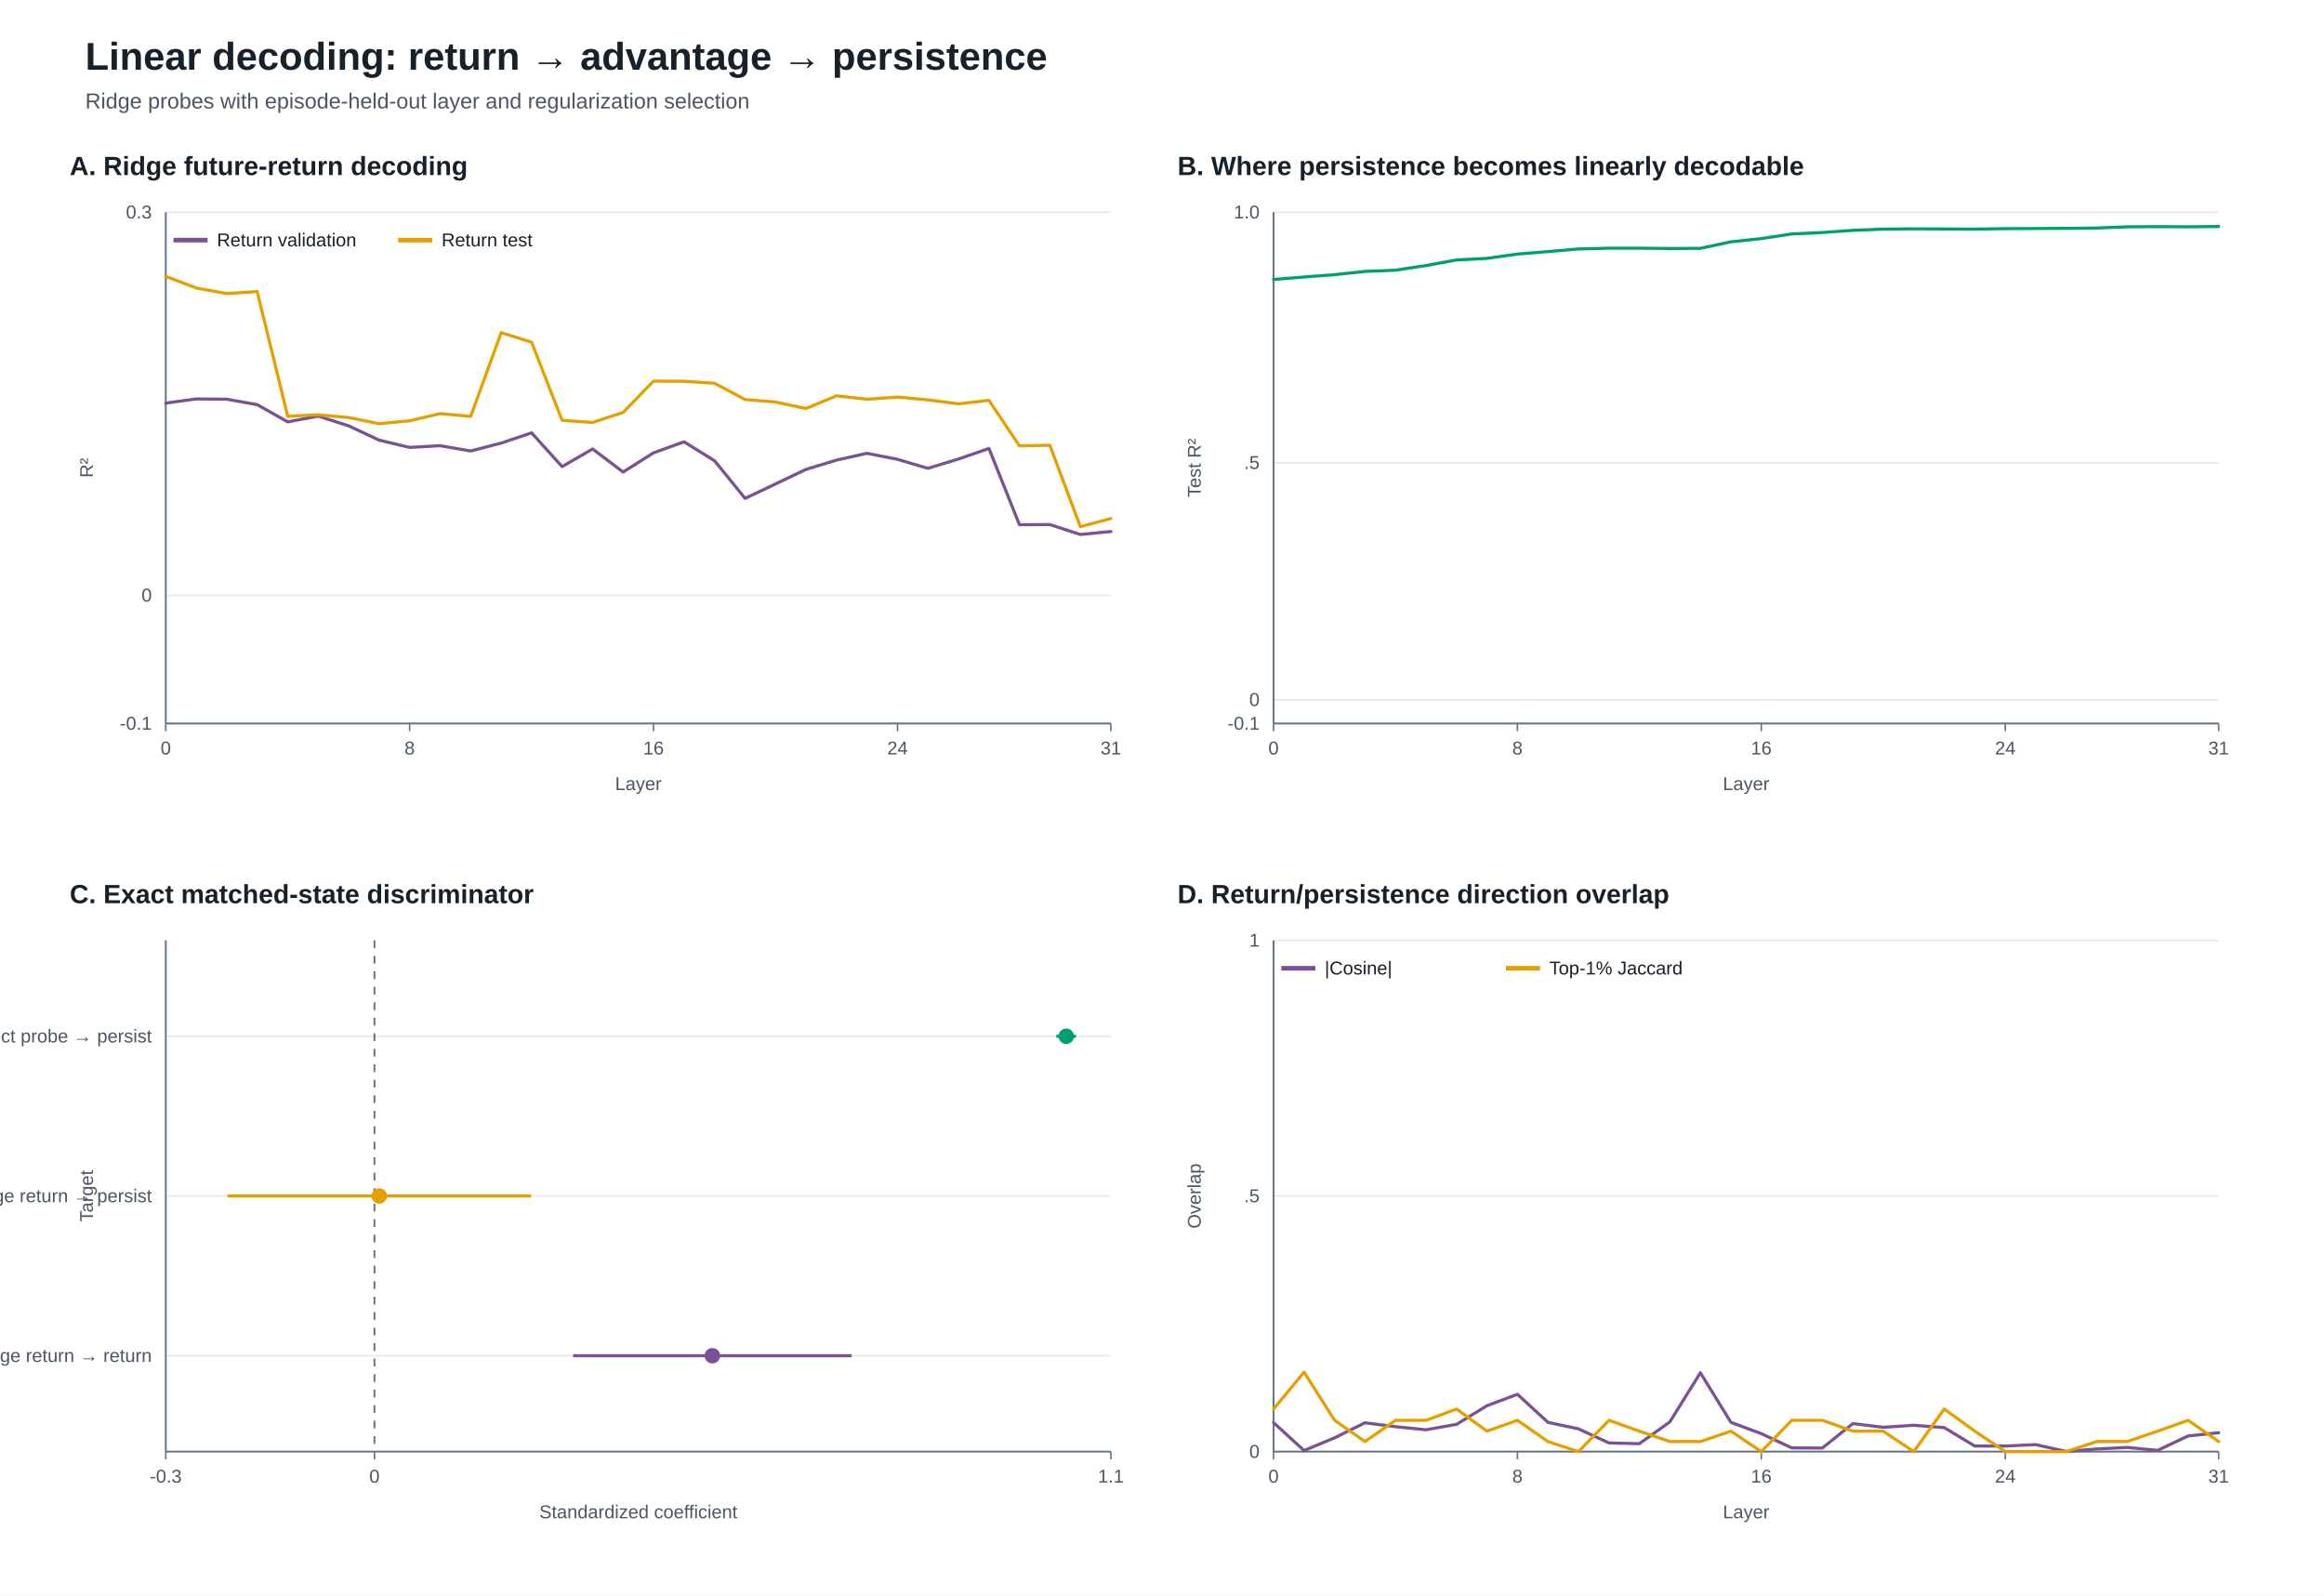
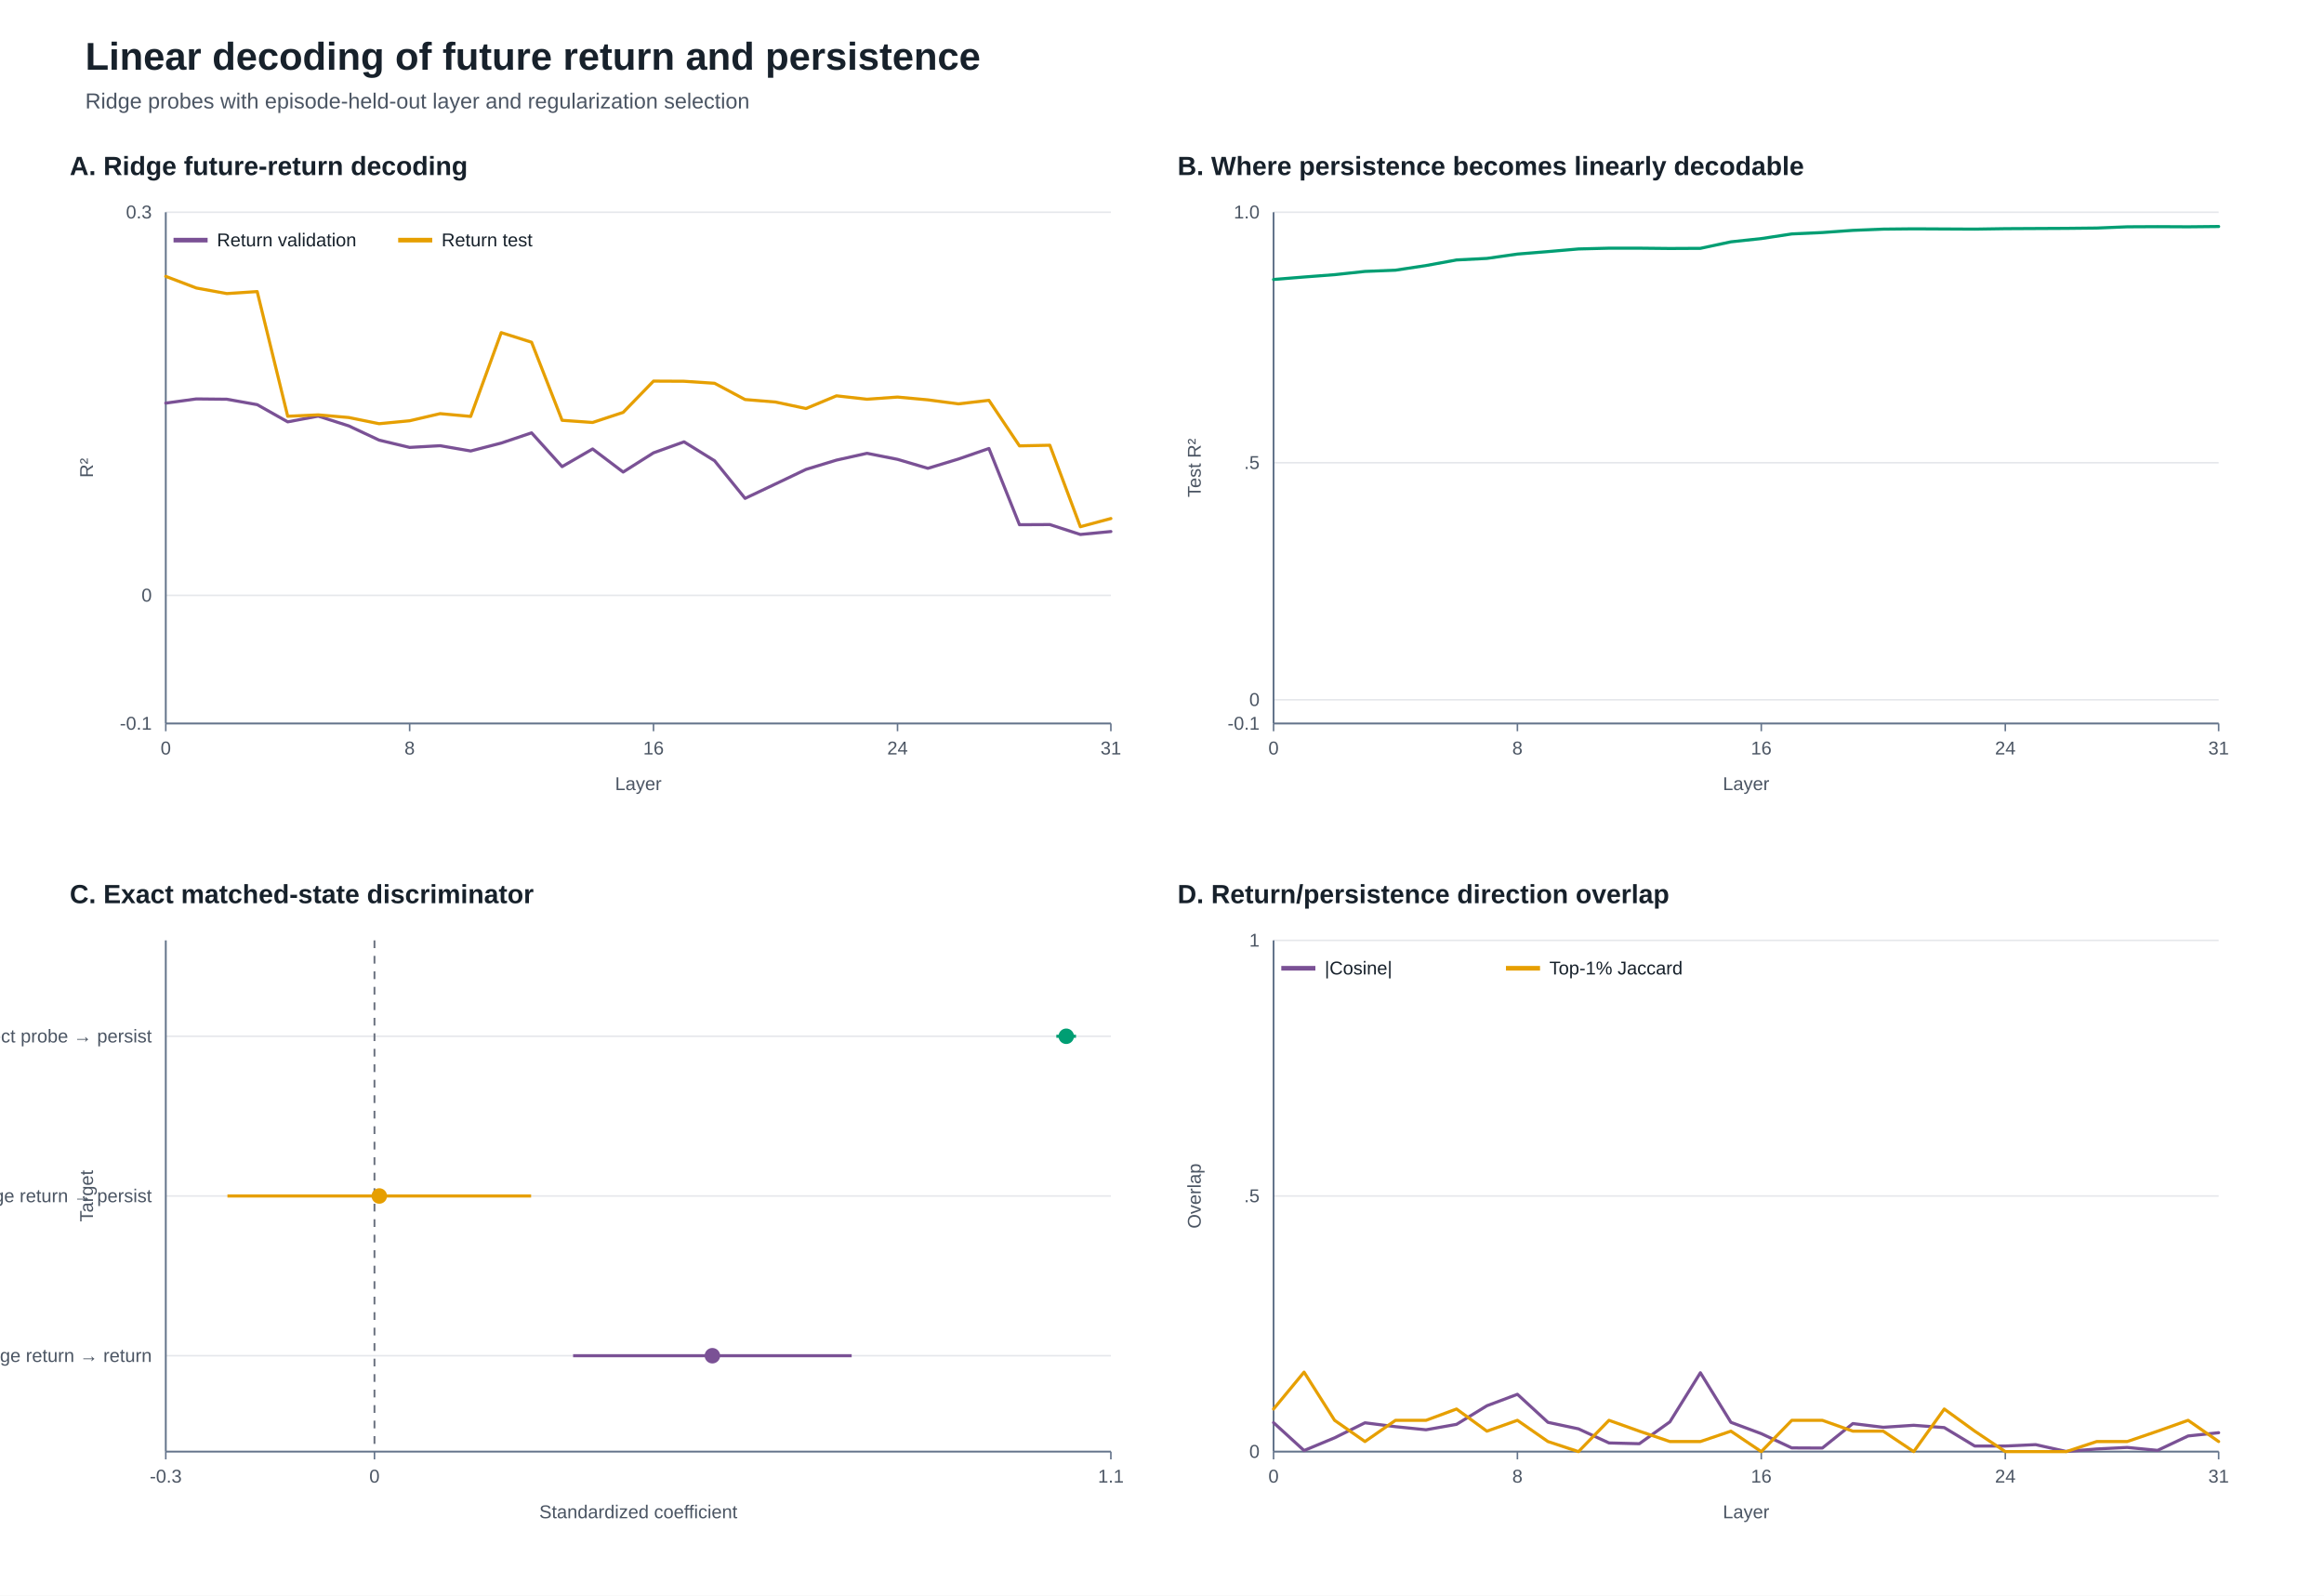
<svg xmlns="http://www.w3.org/2000/svg" width="1500" height="1030" viewBox="0 0 1500 1030">
  <rect width="100%" height="100%" fill="#FFFFFF" />
  <style>text{font-family:Arial,Helvetica,sans-serif;fill:#17212B}.title{font-size:25px;font-weight:700}.subtitle{font-size:14px;fill:#4B5563}.panel{font-size:17px;font-weight:700}.axis{font-size:12px;fill:#4B5563}.legend{font-size:12px}.note{font-size:11px;fill:#6B7280}</style>
-   <text x="55.0" y="45.0" class="title" text-anchor="start">Linear decoding: return → advantage → persistence</text>
+   <text x="55.0" y="45.0" class="title" text-anchor="start">Linear decoding of future return and persistence</text>
  <text x="55.0" y="70.0" class="subtitle" text-anchor="start">Ridge probes with episode-held-out layer and regularization selection</text>
  <text x="45.0" y="113.0" class="panel" text-anchor="start">A. Ridge future-return decoding</text>
  <line x1="107.0" y1="467.0" x2="717.0" y2="467.0" stroke="#E5E7EB" stroke-width="1" />
  <text x="98.0" y="471.0" class="axis" text-anchor="end">-0.1</text>
  <line x1="107.0" y1="384.3" x2="717.0" y2="384.3" stroke="#E5E7EB" stroke-width="1" />
  <text x="98.0" y="388.3" class="axis" text-anchor="end">0</text>
  <line x1="107.0" y1="137.0" x2="717.0" y2="137.0" stroke="#E5E7EB" stroke-width="1" />
  <text x="98.0" y="141.0" class="axis" text-anchor="end">0.3</text>
  <line x1="107.0" y1="467.0" x2="107.0" y2="472.0" stroke="#64748B" stroke-width="1" />
  <text x="107.0" y="487.0" class="axis" text-anchor="middle">0</text>
  <line x1="264.4" y1="467.0" x2="264.4" y2="472.0" stroke="#64748B" stroke-width="1" />
  <text x="264.4" y="487.0" class="axis" text-anchor="middle">8</text>
  <line x1="421.8" y1="467.0" x2="421.8" y2="472.0" stroke="#64748B" stroke-width="1" />
  <text x="421.8" y="487.0" class="axis" text-anchor="middle">16</text>
  <line x1="579.3" y1="467.0" x2="579.3" y2="472.0" stroke="#64748B" stroke-width="1" />
  <text x="579.3" y="487.0" class="axis" text-anchor="middle">24</text>
  <line x1="717.0" y1="467.0" x2="717.0" y2="472.0" stroke="#64748B" stroke-width="1" />
  <text x="717.0" y="487.0" class="axis" text-anchor="middle">31</text>
  <line x1="107.0" y1="137.0" x2="107.0" y2="467.0" stroke="#64748B" stroke-width="1.2" />
  <line x1="107.0" y1="467.0" x2="717.0" y2="467.0" stroke="#64748B" stroke-width="1.2" />
  <text x="412.0" y="510.0" class="axis" text-anchor="middle">Layer</text>
  <text x="60.0" y="302.0" class="axis" text-anchor="middle" transform="rotate(-90 60 302.0)">R²</text>
  <polyline points="107.0,260.2 126.7,257.5 146.4,257.7 166.0,261.2 185.7,272.3 205.4,268.6 225.1,274.9 244.7,284.1 264.4,288.8 284.1,287.7 303.8,291.1 323.5,286.0 343.1,279.4 362.8,301.2 382.5,289.8 402.2,304.7 421.8,292.3 441.5,285.2 461.2,297.4 480.9,321.7 500.5,312.4 520.2,303.0 539.9,297.0 559.6,292.6 579.3,296.5 598.9,302.3 618.6,296.3 638.3,289.5 658.0,338.7 677.6,338.6 697.3,345.0 717.0,343.1" fill="none" stroke="#7A5195" stroke-width="2" stroke-linejoin="round" stroke-linecap="round" />
  <polyline points="107.0,178.4 126.7,185.9 146.4,189.5 166.0,188.2 185.7,268.7 205.4,267.8 225.1,269.5 244.7,273.5 264.4,271.6 284.1,267.0 303.8,268.8 323.5,214.7 343.1,220.9 362.8,271.3 382.5,272.7 402.2,266.2 421.8,246.0 441.5,246.1 461.2,247.4 480.9,257.9 500.5,259.5 520.2,263.7 539.9,255.5 559.6,257.7 579.3,256.3 598.9,258.1 618.6,260.7 638.3,258.4 658.0,287.8 677.6,287.4 697.3,340.0 717.0,334.7" fill="none" stroke="#E69F00" stroke-width="2" stroke-linejoin="round" stroke-linecap="round" />
  <line x1="112.0" y1="155.0" x2="134.0" y2="155.0" stroke="#7A5195" stroke-width="3" />
  <text x="140.0" y="159.0" class="legend" text-anchor="start">Return validation</text>
  <line x1="257.0" y1="155.0" x2="279.0" y2="155.0" stroke="#E69F00" stroke-width="3" />
  <text x="285.0" y="159.0" class="legend" text-anchor="start">Return test</text>
  <text x="760.0" y="113.0" class="panel" text-anchor="start">B. Where persistence becomes linearly decodable</text>
  <line x1="822.0" y1="467.0" x2="1432.0" y2="467.0" stroke="#E5E7EB" stroke-width="1" />
  <text x="813.0" y="471.0" class="axis" text-anchor="end">-0.1</text>
  <line x1="822.0" y1="451.7" x2="1432.0" y2="451.7" stroke="#E5E7EB" stroke-width="1" />
  <text x="813.0" y="455.7" class="axis" text-anchor="end">0</text>
  <line x1="822.0" y1="298.7" x2="1432.0" y2="298.7" stroke="#E5E7EB" stroke-width="1" />
  <text x="813.0" y="302.7" class="axis" text-anchor="end">.5</text>
  <line x1="822.0" y1="137.0" x2="1432.0" y2="137.0" stroke="#E5E7EB" stroke-width="1" />
  <text x="813.0" y="141.0" class="axis" text-anchor="end">1.0</text>
  <line x1="822.0" y1="467.0" x2="822.0" y2="472.0" stroke="#64748B" stroke-width="1" />
  <text x="822.0" y="487.0" class="axis" text-anchor="middle">0</text>
  <line x1="979.4" y1="467.0" x2="979.4" y2="472.0" stroke="#64748B" stroke-width="1" />
  <text x="979.4" y="487.0" class="axis" text-anchor="middle">8</text>
  <line x1="1136.8" y1="467.0" x2="1136.8" y2="472.0" stroke="#64748B" stroke-width="1" />
  <text x="1136.8" y="487.0" class="axis" text-anchor="middle">16</text>
  <line x1="1294.3" y1="467.0" x2="1294.3" y2="472.0" stroke="#64748B" stroke-width="1" />
  <text x="1294.3" y="487.0" class="axis" text-anchor="middle">24</text>
  <line x1="1432.0" y1="467.0" x2="1432.0" y2="472.0" stroke="#64748B" stroke-width="1" />
  <text x="1432.0" y="487.0" class="axis" text-anchor="middle">31</text>
  <line x1="822.0" y1="137.0" x2="822.0" y2="467.0" stroke="#64748B" stroke-width="1.2" />
  <line x1="822.0" y1="467.0" x2="1432.0" y2="467.0" stroke="#64748B" stroke-width="1.2" />
  <text x="1127.0" y="510.0" class="axis" text-anchor="middle">Layer</text>
  <text x="775.0" y="302.0" class="axis" text-anchor="middle" transform="rotate(-90 775 302.0)">Test R²</text>
  <polyline points="822.0,180.4 841.7,178.8 861.4,177.3 881.0,175.2 900.7,174.4 920.4,171.4 940.1,167.8 959.7,166.8 979.4,164.0 999.1,162.4 1018.8,160.7 1038.5,160.2 1058.1,160.2 1077.8,160.4 1097.5,160.3 1117.2,156.1 1136.8,154.0 1156.5,151.0 1176.2,150.1 1195.9,148.7 1215.5,147.9 1235.2,147.7 1254.9,147.8 1274.6,147.9 1294.3,147.6 1313.9,147.5 1333.6,147.4 1353.3,147.2 1373.0,146.4 1392.6,146.3 1412.3,146.4 1432.0,146.2" fill="none" stroke="#009E73" stroke-width="2" stroke-linejoin="round" stroke-linecap="round" />
  <text x="45.0" y="583.0" class="panel" text-anchor="start">C. Exact matched-state discriminator</text>
  <line x1="107.0" y1="875.1" x2="717.0" y2="875.1" stroke="#E5E7EB" stroke-width="1" />
  <text x="98.0" y="879.1" class="axis" text-anchor="end">Ridge return → return</text>
  <line x1="107.0" y1="772.0" x2="717.0" y2="772.0" stroke="#E5E7EB" stroke-width="1" />
  <text x="98.0" y="776.0" class="axis" text-anchor="end">Ridge return → persist</text>
  <line x1="107.0" y1="668.9" x2="717.0" y2="668.9" stroke="#E5E7EB" stroke-width="1" />
  <text x="98.0" y="672.9" class="axis" text-anchor="end">Direct probe → persist</text>
  <line x1="107.0" y1="937.0" x2="107.0" y2="942.0" stroke="#64748B" stroke-width="1" />
  <text x="107.0" y="957.0" class="axis" text-anchor="middle">-0.3</text>
  <line x1="241.7" y1="937.0" x2="241.7" y2="942.0" stroke="#64748B" stroke-width="1" />
  <text x="241.7" y="957.0" class="axis" text-anchor="middle">0</text>
  <line x1="717.0" y1="937.0" x2="717.0" y2="942.0" stroke="#64748B" stroke-width="1" />
  <text x="717.0" y="957.0" class="axis" text-anchor="middle">1.1</text>
  <line x1="107.0" y1="607.0" x2="107.0" y2="937.0" stroke="#64748B" stroke-width="1.2" />
  <line x1="107.0" y1="937.0" x2="717.0" y2="937.0" stroke="#64748B" stroke-width="1.2" />
  <text x="412.0" y="980.0" class="axis" text-anchor="middle">Standardized coefficient</text>
  <text x="60.0" y="772.0" class="axis" text-anchor="middle" transform="rotate(-90 60 772.0)">Target</text>
  <line x1="241.7" y1="607.0" x2="241.7" y2="937.0" stroke="#6B7280" stroke-width="1.2" stroke-dasharray="5 5" />
  <line x1="369.9" y1="875.1" x2="549.7" y2="875.1" stroke="#7A5195" stroke-width="2" />
  <circle cx="459.8" cy="875.1" r="5.0" fill="#7A5195" />
  <line x1="146.8" y1="772.0" x2="342.8" y2="772.0" stroke="#E69F00" stroke-width="2" />
  <circle cx="244.8" cy="772.0" r="5.0" fill="#E69F00" />
  <line x1="681.8" y1="668.9" x2="694.5" y2="668.9" stroke="#009E73" stroke-width="2" />
  <circle cx="688.2" cy="668.9" r="5.0" fill="#009E73" />
  <text x="760.0" y="583.0" class="panel" text-anchor="start">D. Return/persistence direction overlap</text>
  <line x1="822.0" y1="937.0" x2="1432.0" y2="937.0" stroke="#E5E7EB" stroke-width="1" />
  <text x="813.0" y="941.0" class="axis" text-anchor="end">0</text>
  <line x1="822.0" y1="772.0" x2="1432.0" y2="772.0" stroke="#E5E7EB" stroke-width="1" />
  <text x="813.0" y="776.0" class="axis" text-anchor="end">.5</text>
  <line x1="822.0" y1="607.0" x2="1432.0" y2="607.0" stroke="#E5E7EB" stroke-width="1" />
  <text x="813.0" y="611.0" class="axis" text-anchor="end">1</text>
  <line x1="822.0" y1="937.0" x2="822.0" y2="942.0" stroke="#64748B" stroke-width="1" />
  <text x="822.0" y="957.0" class="axis" text-anchor="middle">0</text>
  <line x1="979.4" y1="937.0" x2="979.4" y2="942.0" stroke="#64748B" stroke-width="1" />
  <text x="979.4" y="957.0" class="axis" text-anchor="middle">8</text>
  <line x1="1136.8" y1="937.0" x2="1136.8" y2="942.0" stroke="#64748B" stroke-width="1" />
  <text x="1136.8" y="957.0" class="axis" text-anchor="middle">16</text>
  <line x1="1294.3" y1="937.0" x2="1294.3" y2="942.0" stroke="#64748B" stroke-width="1" />
  <text x="1294.3" y="957.0" class="axis" text-anchor="middle">24</text>
  <line x1="1432.0" y1="937.0" x2="1432.0" y2="942.0" stroke="#64748B" stroke-width="1" />
  <text x="1432.0" y="957.0" class="axis" text-anchor="middle">31</text>
  <line x1="822.0" y1="607.0" x2="822.0" y2="937.0" stroke="#64748B" stroke-width="1.2" />
  <line x1="822.0" y1="937.0" x2="1432.0" y2="937.0" stroke="#64748B" stroke-width="1.2" />
  <text x="1127.0" y="980.0" class="axis" text-anchor="middle">Layer</text>
  <text x="775.0" y="772.0" class="axis" text-anchor="middle" transform="rotate(-90 775 772.0)">Overlap</text>
  <polyline points="822.0,918.3 841.7,936.3 861.4,928.1 881.0,918.4 900.7,920.9 920.4,922.9 940.1,919.4 959.7,907.4 979.4,900.0 999.1,918.1 1018.8,922.3 1038.5,931.4 1058.1,931.9 1077.8,917.8 1097.5,886.1 1117.2,918.1 1136.8,925.4 1156.5,934.6 1176.2,934.7 1195.9,918.9 1215.5,921.3 1235.2,920.0 1254.9,921.5 1274.6,933.4 1294.3,933.4 1313.9,932.5 1333.6,936.9 1353.3,935.3 1373.0,934.3 1392.6,936.2 1412.3,926.9 1432.0,924.8" fill="none" stroke="#7A5195" stroke-width="2" stroke-linejoin="round" stroke-linecap="round" />
  <polyline points="822.0,909.5 841.7,885.7 861.4,916.8 881.0,930.5 900.7,916.8 920.4,916.8 940.1,909.5 959.7,923.8 979.4,916.8 999.1,930.5 1018.8,937.0 1038.5,916.8 1058.1,923.8 1077.8,930.5 1097.5,930.5 1117.2,923.8 1136.8,937.0 1156.5,916.8 1176.2,916.8 1195.9,923.8 1215.5,923.8 1235.2,937.0 1254.9,909.5 1274.6,923.8 1294.3,937.0 1313.9,937.0 1333.6,937.0 1353.3,930.5 1373.0,930.5 1392.6,923.8 1412.3,916.8 1432.0,930.5" fill="none" stroke="#E69F00" stroke-width="2" stroke-linejoin="round" stroke-linecap="round" />
  <line x1="827.0" y1="625.0" x2="849.0" y2="625.0" stroke="#7A5195" stroke-width="3" />
  <text x="855.0" y="629.0" class="legend" text-anchor="start">|Cosine|</text>
  <line x1="972.0" y1="625.0" x2="994.0" y2="625.0" stroke="#E69F00" stroke-width="3" />
  <text x="1000.0" y="629.0" class="legend" text-anchor="start">Top-1% Jaccard</text>
</svg>
